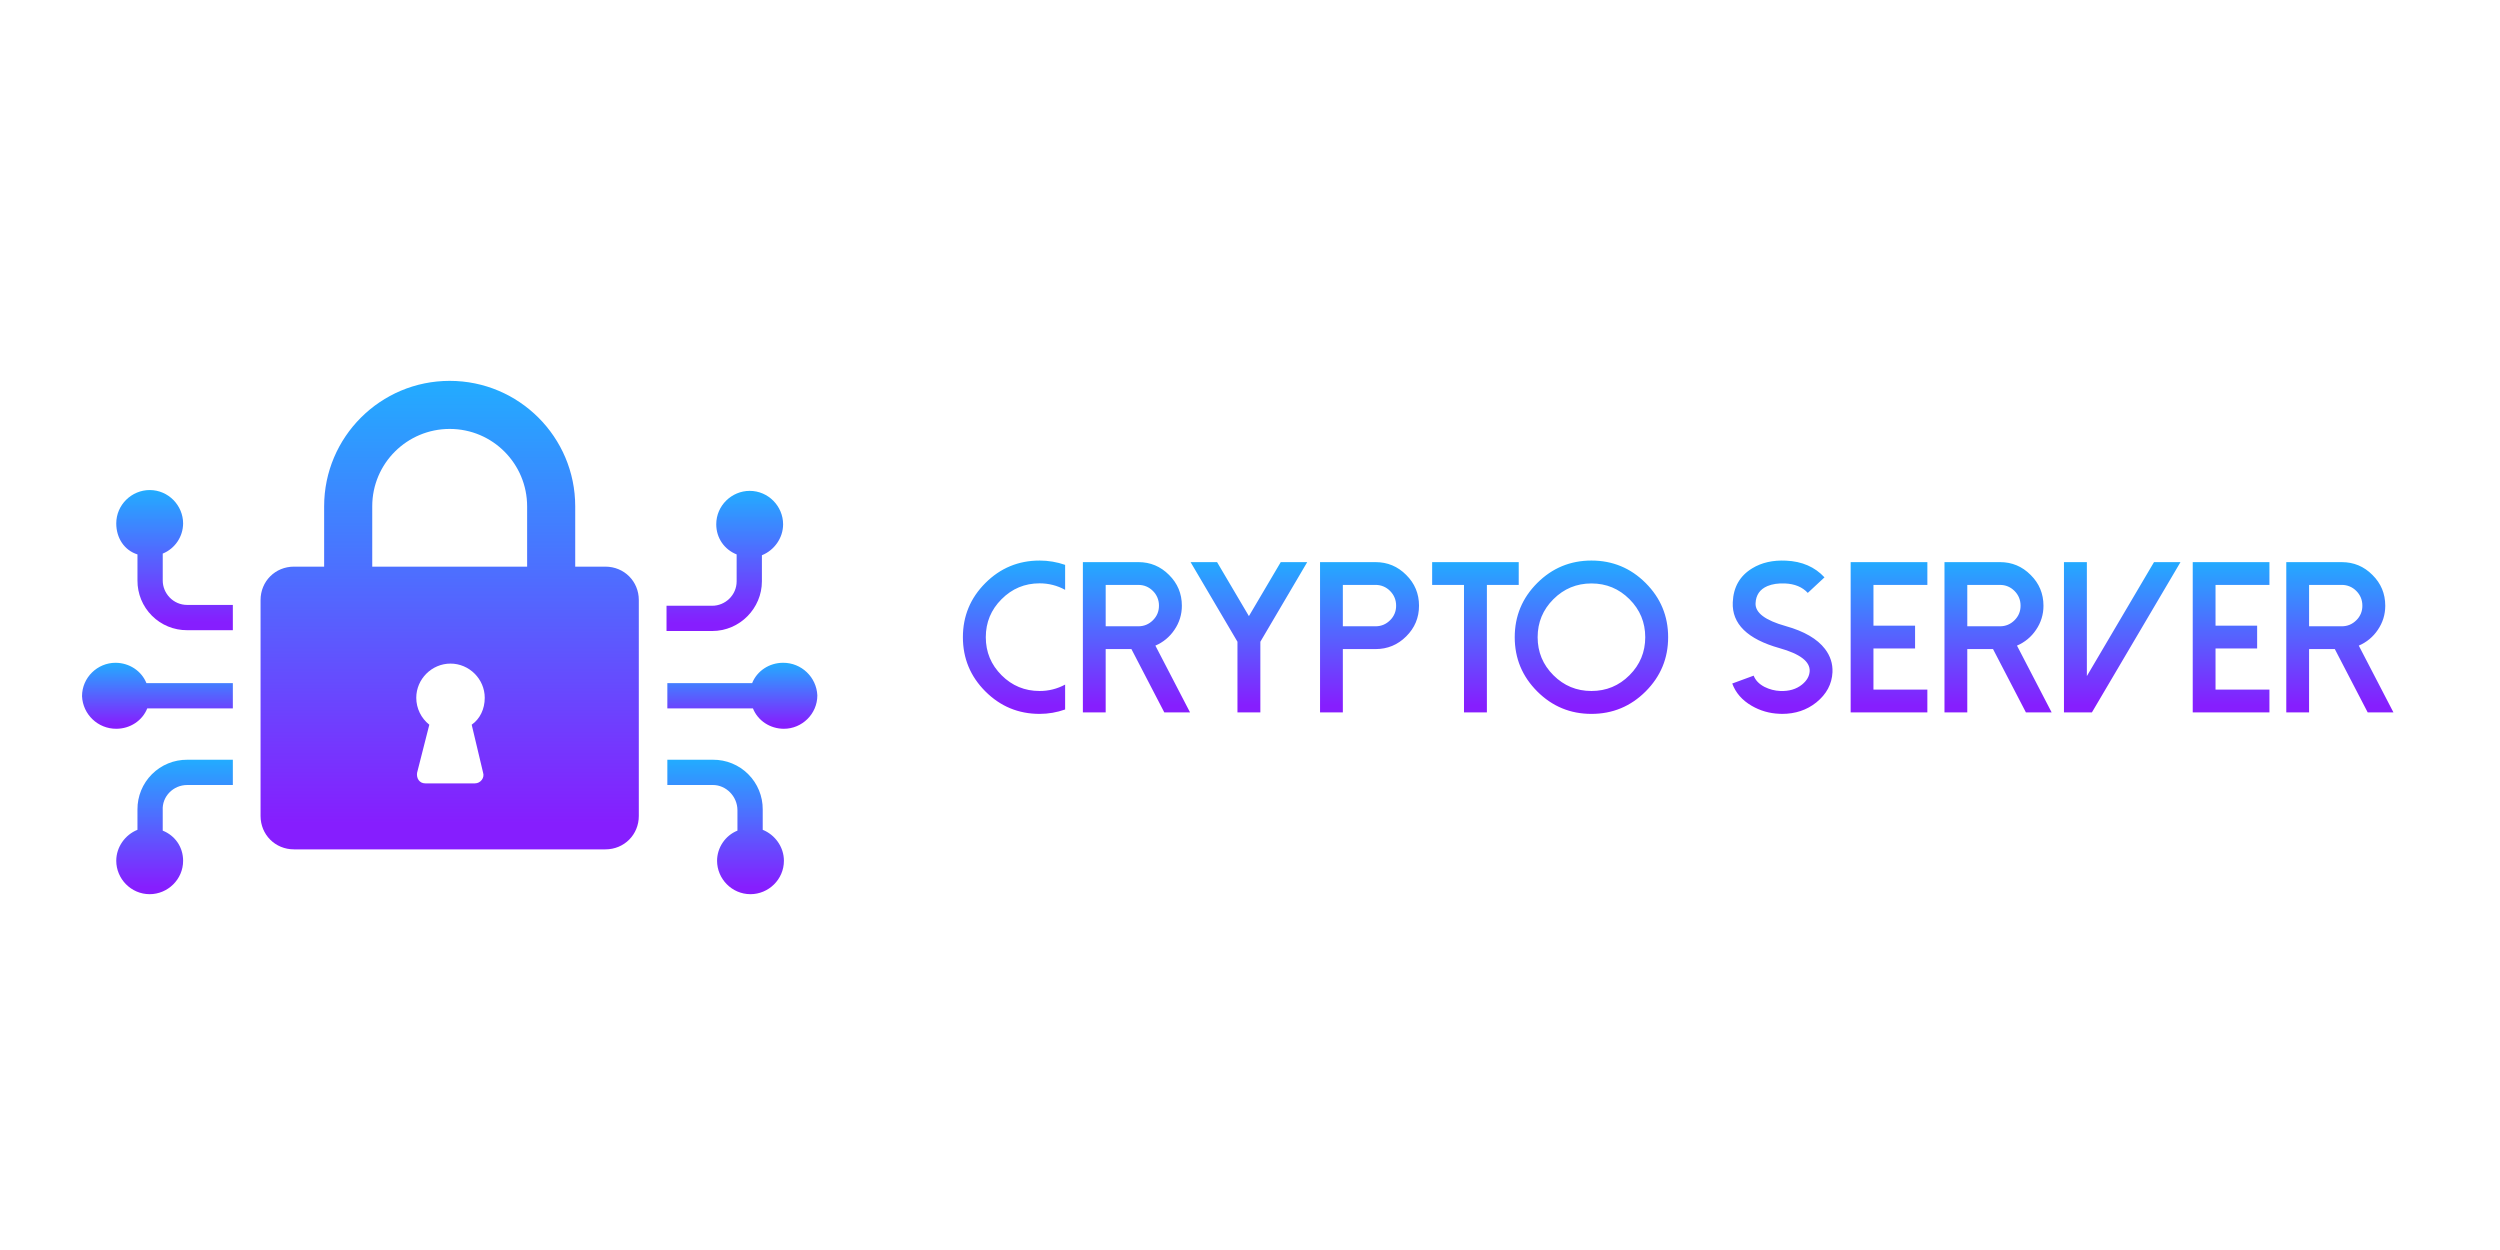
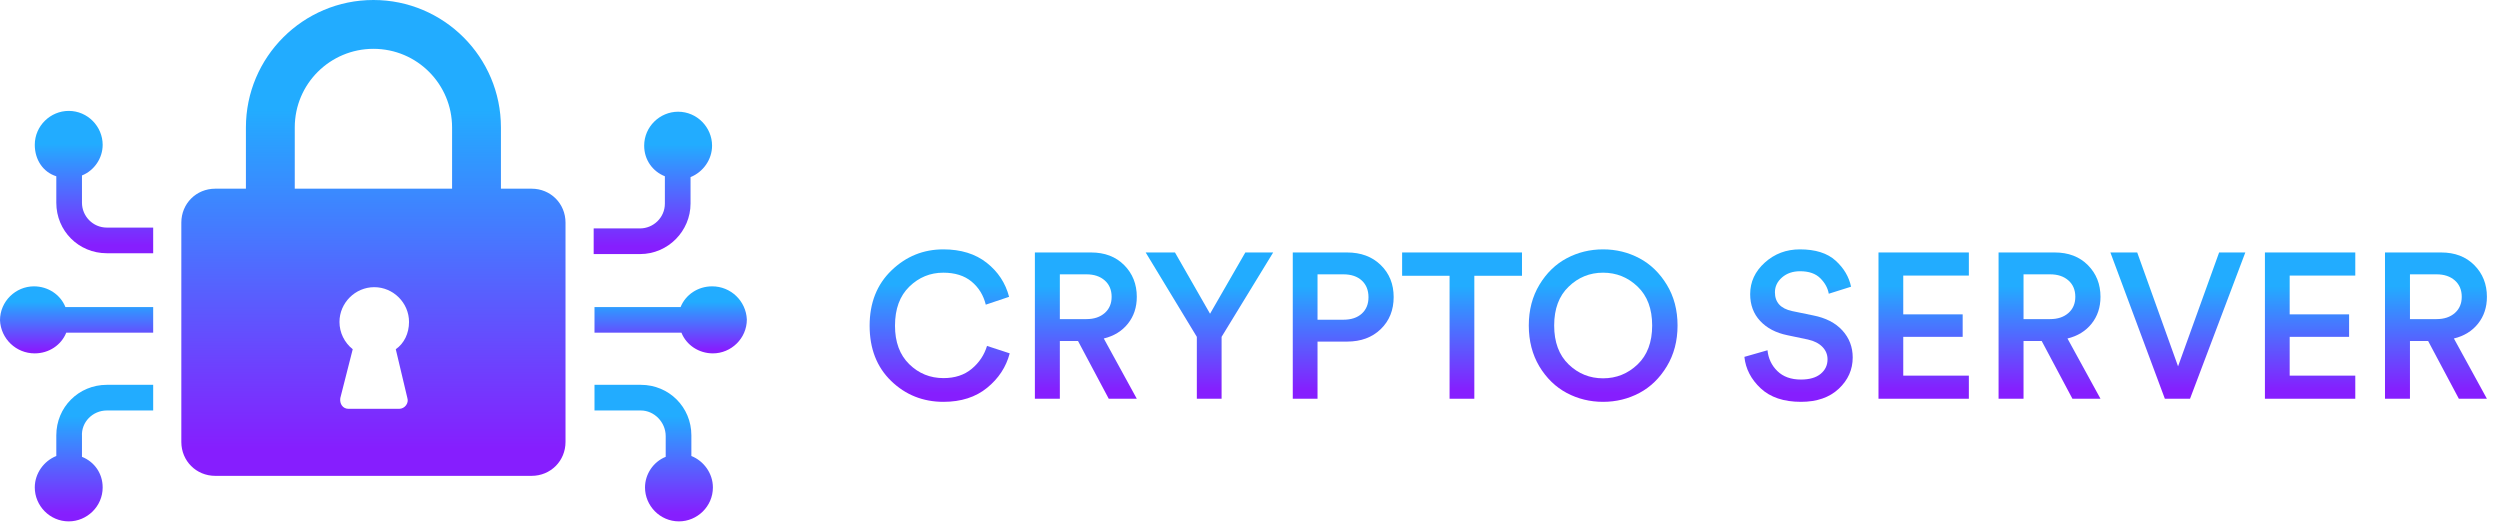
- <svg xmlns="http://www.w3.org/2000/svg" width="400" height="200">
+ <svg xmlns="http://www.w3.org/2000/svg" width="959px" height="200px" viewBox="0 0 959 200" version="1.1">
  <defs>
-     <linearGradient x1="50%" y1="94.501%" x2="50%" y2="0%" id="a">
-       <stop stop-color="#861EFE" offset="0%" />
-       <stop stop-color="#22ACFF" offset="100%" />
+     <linearGradient x1="50%" y1="23.091%" x2="50%" y2="94.501%" id="linearGradient-1">
+       <stop stop-color="#22ACFF" offset="0%" />
+       <stop stop-color="#861EFE" offset="100%" />
    </linearGradient>
-     <linearGradient x1="50%" y1="94.501%" x2="50%" y2="0%" id="b">
-       <stop stop-color="#861EFE" offset="0%" />
-       <stop stop-color="#22ACFF" offset="100%" />
+     <linearGradient x1="50%" y1="23.091%" x2="50%" y2="94.501%" id="linearGradient-2">
+       <stop stop-color="#22ACFF" offset="0%" />
+       <stop stop-color="#861EFE" offset="100%" />
    </linearGradient>
-     <linearGradient x1="50%" y1="94.501%" x2="50%" y2="0%" id="c">
-       <stop stop-color="#861EFE" offset="0%" />
-       <stop stop-color="#22ACFF" offset="100%" />
+     <linearGradient x1="50%" y1="23.091%" x2="50%" y2="94.501%" id="linearGradient-3">
+       <stop stop-color="#22ACFF" offset="0%" />
+       <stop stop-color="#861EFE" offset="100%" />
    </linearGradient>
-     <linearGradient x1="50%" y1="94.501%" x2="50%" y2="0%" id="d">
-       <stop stop-color="#861EFE" offset="0%" />
-       <stop stop-color="#22ACFF" offset="100%" />
+     <linearGradient x1="50%" y1="23.091%" x2="50%" y2="94.501%" id="linearGradient-4">
+       <stop stop-color="#22ACFF" offset="0%" />
+       <stop stop-color="#861EFE" offset="100%" />
    </linearGradient>
-     <linearGradient x1="50%" y1="94.501%" x2="50%" y2="0%" id="e">
-       <stop stop-color="#861EFE" offset="0%" />
-       <stop stop-color="#22ACFF" offset="100%" />
+     <linearGradient x1="50%" y1="23.091%" x2="50%" y2="94.501%" id="linearGradient-5">
+       <stop stop-color="#22ACFF" offset="0%" />
+       <stop stop-color="#861EFE" offset="100%" />
    </linearGradient>
-     <linearGradient x1="50%" y1="94.501%" x2="50%" y2="0%" id="f">
-       <stop stop-color="#861EFE" offset="0%" />
-       <stop stop-color="#22ACFF" offset="100%" />
+     <linearGradient x1="50%" y1="23.091%" x2="50%" y2="94.501%" id="linearGradient-6">
+       <stop stop-color="#22ACFF" offset="0%" />
+       <stop stop-color="#861EFE" offset="100%" />
    </linearGradient>
-     <linearGradient x1="50%" y1="94.501%" x2="50%" y2="0%" id="g">
-       <stop stop-color="#861EFE" offset="0%" />
-       <stop stop-color="#22ACFF" offset="100%" />
+     <linearGradient x1="50%" y1="23.091%" x2="50%" y2="94.501%" id="linearGradient-7">
+       <stop stop-color="#22ACFF" offset="0%" />
+       <stop stop-color="#861EFE" offset="100%" />
    </linearGradient>
-     <linearGradient x1="50%" y1="94.501%" x2="50%" y2="0%" id="h">
-       <stop stop-color="#861EFE" offset="0%" />
-       <stop stop-color="#22ACFF" offset="100%" />
+     <linearGradient x1="50%" y1="23.091%" x2="50%" y2="94.501%" id="linearGradient-8">
+       <stop stop-color="#22ACFF" offset="0%" />
+       <stop stop-color="#861EFE" offset="100%" />
+     </linearGradient>
+     <linearGradient x1="50%" y1="23.091%" x2="50%" y2="94.501%" id="linearGradient-9">
+       <stop stop-color="#22ACFF" offset="0%" />
+       <stop stop-color="#861EFE" offset="100%" />
+     </linearGradient>
+     <linearGradient x1="50%" y1="23.091%" x2="50%" y2="94.501%" id="linearGradient-10">
+       <stop stop-color="#22ACFF" offset="0%" />
+       <stop stop-color="#861EFE" offset="100%" />
+     </linearGradient>
+     <linearGradient x1="50%" y1="23.091%" x2="50%" y2="94.501%" id="linearGradient-11">
+       <stop stop-color="#22ACFF" offset="0%" />
+       <stop stop-color="#861EFE" offset="100%" />
+     </linearGradient>
+     <linearGradient x1="50%" y1="23.091%" x2="50%" y2="94.501%" id="linearGradient-12">
+       <stop stop-color="#22ACFF" offset="0%" />
+       <stop stop-color="#861EFE" offset="100%" />
+     </linearGradient>
+     <linearGradient x1="50%" y1="23.091%" x2="50%" y2="94.501%" id="linearGradient-13">
+       <stop stop-color="#22ACFF" offset="0%" />
+       <stop stop-color="#861EFE" offset="100%" />
+     </linearGradient>
+     <linearGradient x1="50%" y1="23.091%" x2="50%" y2="94.501%" id="linearGradient-14">
+       <stop stop-color="#22ACFF" offset="0%" />
+       <stop stop-color="#861EFE" offset="100%" />
    </linearGradient>
  </defs>
-   <g fill="none" fill-rule="evenodd">
-     <path d="M0 0L400 0 400 200 0 200z" />
-     <g transform="translate(13.125 60.938)" fill-rule="nonzero">
-       <g>
-         <path d="M8.87 27.769v4.171a7.902 7.902 0 0 0 7.956 7.953h7.304V35.85h-7.305c-2.217 0-3.912-1.825-3.912-3.911v-4.302a5.248 5.248 0 0 0 3.26-4.823c0-2.868-2.348-5.345-5.348-5.345-2.87 0-5.349 2.347-5.349 5.345 0 2.347 1.305 4.302 3.393 4.955" fill="url(#a)" />
-         <path d="M16.825 64.662h7.305v-4.04h-7.305a7.903 7.903 0 0 0-7.956 7.952v3.258c-1.958.783-3.393 2.738-3.393 4.954 0 2.868 2.349 5.345 5.349 5.345 2.869 0 5.348-2.346 5.348-5.345 0-2.216-1.305-4.041-3.262-4.823v-3.26c-.13-2.216 1.697-4.04 3.913-4.04" fill="url(#b)" />
-         <path d="M5.478 55.666c2.217 0 4.175-1.302 4.957-3.258H24.13v-4.042H10.305c-.784-1.955-2.74-3.258-4.957-3.258-2.87 0-5.348 2.346-5.348 5.345a5.461 5.461 0 0 0 5.478 5.213" fill="url(#c)" />
-         <path d="M108.78 32.07V27.9c1.956-.782 3.391-2.737 3.391-4.954 0-2.869-2.349-5.345-5.347-5.345-2.87 0-5.349 2.347-5.349 5.345 0 2.216 1.305 4.041 3.263 4.824v4.301c0 2.217-1.828 3.912-3.914 3.912h-7.305v4.04h7.305c4.433 0 7.956-3.65 7.956-7.952" fill="url(#d)" />
-         <path d="M104.866 68.704v3.259c-1.956.782-3.26 2.737-3.26 4.823 0 2.868 2.348 5.345 5.348 5.345 2.869 0 5.347-2.346 5.347-5.345 0-2.216-1.435-4.171-3.391-4.954v-3.258a7.902 7.902 0 0 0-7.956-7.953H93.65v4.041h7.304c2.087 0 3.912 1.825 3.912 4.042" fill="url(#e)" />
-         <path d="M112.171 45.107c-2.217 0-4.175 1.304-4.956 3.26H93.65v4.04h13.695c.782 1.957 2.739 3.26 4.956 3.26 2.87 0 5.348-2.347 5.348-5.346a5.463 5.463 0 0 0-5.478-5.214" fill="url(#f)" />
-         <path d="M33.913 74.961h49.825c3 0 5.347-2.346 5.347-5.345V35.07c0-2.999-2.349-5.345-5.347-5.345H78.91v-9.648C78.911 8.995 69.911 0 58.824 0S38.737 8.995 38.737 20.076v9.648h-4.825c-3 0-5.347 2.346-5.347 5.345v34.547c0 2.999 2.348 5.345 5.348 5.345zm30.26-12.255c.26.783-.392 1.695-1.306 1.695h-7.954c-.913 0-1.435-.782-1.304-1.695l1.956-7.691a5.5 5.5 0 0 1-2.087-4.303c0-2.998 2.478-5.475 5.478-5.475 3 0 5.478 2.477 5.478 5.475 0 1.825-.783 3.39-2.088 4.303l1.828 7.691h-.002zm-17.74-42.63c0-6.909 5.61-12.385 12.392-12.385 6.912 0 12.39 5.606 12.39 12.385v9.648H46.434v-9.648z" fill="url(#g)" />
+   <g id="Page-1" stroke="none" stroke-width="1" fill="none" fill-rule="evenodd">
+     <g id="crypto-server-small" fill-rule="nonzero">
+       <g id="CRYPTO-SERVER-LOCK">
+         <path d="M21.598,67.619 L21.598,77.778 C21.598,88.572 30.174,97.143 40.973,97.143 L58.759,97.143 L58.759,87.302 L40.973,87.302 C35.573,87.302 31.444,82.857 31.444,77.778 L31.444,67.302 C36.208,65.397 39.384,60.635 39.384,55.556 C39.384,48.572 33.667,42.54 26.363,42.54 C19.374,42.54 13.34,48.254 13.34,55.556 C13.34,61.27 16.516,66.032 21.598,67.619" id="Path" fill="url(#linearGradient-1)" />
+         <path d="M40.973,157.461 L58.759,157.461 L58.759,147.62 L40.973,147.62 C30.174,147.62 21.598,156.191 21.598,166.984 L21.598,174.921 C16.834,176.825 13.34,181.587 13.34,186.984 C13.34,193.968 19.057,200 26.363,200 C33.35,200 39.384,194.286 39.384,186.984 C39.384,181.587 36.208,177.143 31.444,175.239 L31.444,167.302 C31.126,161.905 35.573,157.461 40.973,157.461" id="Path" fill="url(#linearGradient-2)" />
+         <path d="M13.34,135.556 C18.739,135.556 23.504,132.381 25.409,127.619 L58.759,127.619 L58.759,117.778 L25.092,117.778 C23.186,113.016 18.422,109.841 13.023,109.841 C6.035,109.842 5.40706747e-15,115.557 5.40706747e-15,122.858 C0.322,129.983 6.208,135.586 13.34,135.557" id="Path" fill="url(#linearGradient-3)" />
+         <path d="M264.892,78.095 L264.892,67.936 C269.656,66.032 273.15,61.27 273.15,55.873 C273.15,48.889 267.433,42.857 260.128,42.857 C253.141,42.857 247.106,48.572 247.106,55.873 C247.106,61.27 250.282,65.714 255.046,67.619 L255.046,78.095 C255.046,83.492 250.6,87.619 245.518,87.619 L227.732,87.619 L227.732,97.461 L245.518,97.461 C256.316,97.461 264.892,88.572 264.892,78.095" id="Path" fill="url(#linearGradient-1)" />
+         <path d="M255.363,167.302 L255.363,175.239 C250.6,177.143 247.423,181.905 247.423,186.984 C247.423,193.968 253.141,200 260.446,200 C267.433,200 273.468,194.286 273.468,186.984 C273.468,181.587 269.974,176.825 265.21,174.921 L265.21,166.984 C265.21,156.191 256.634,147.62 245.835,147.62 L228.049,147.62 L228.049,157.461 L245.835,157.461 C250.917,157.461 255.363,161.905 255.363,167.302" id="Path" fill="url(#linearGradient-2)" />
+         <path d="M273.15,109.841 C267.751,109.841 262.987,113.016 261.081,117.779 L228.049,117.779 L228.049,127.619 L261.399,127.619 C263.304,132.381 268.069,135.556 273.468,135.556 C280.456,135.556 286.49,129.841 286.49,122.539 C286.168,115.415 280.282,109.813 273.15,109.841" id="Path" fill="url(#linearGradient-4)" />
+         <path d="M82.58,182.54 L203.911,182.54 C211.215,182.54 216.932,176.825 216.932,169.524 L216.932,85.397 C216.932,78.095 211.215,72.381 203.91,72.381 L192.158,72.381 L192.158,48.89 C192.158,21.905 170.242,-1.08141349e-14 143.245,-1.08141349e-14 C116.248,-1.08141349e-14 94.332,21.905 94.332,48.889 L94.332,72.381 L82.58,72.381 C75.275,72.381 69.558,78.095 69.558,85.397 L69.558,169.524 C69.558,176.825 75.275,182.54 82.58,182.54 L82.58,182.54 Z M156.267,152.698 C156.903,154.603 155.315,156.826 153.091,156.826 L133.717,156.826 C131.494,156.826 130.223,154.92 130.54,152.698 L135.304,133.968 C132.128,131.428 130.223,127.619 130.223,123.492 C130.223,116.191 136.258,110.159 143.563,110.159 C150.868,110.159 156.903,116.191 156.903,123.492 C156.903,127.936 154.997,131.746 151.821,133.968 L156.267,152.698 Z M113.071,48.889 C113.071,32.064 126.729,18.73 143.245,18.73 C160.079,18.73 173.418,32.381 173.418,48.889 L173.418,72.381 L113.071,72.381 L113.071,48.89 L113.071,48.889 Z" id="Shape" fill="url(#linearGradient-5)" />
      </g>
-       <path d="M147.125 47.1c-1.683-1.681-2.523-3.709-2.523-6.084 0-2.375.84-4.402 2.522-6.082 1.681-1.691 3.71-2.538 6.086-2.538 1.457 0 2.819.348 4.085 1.041V29.44a12.363 12.363 0 0 0-4.085-.689c-3.385 0-6.276 1.199-8.675 3.596-2.398 2.398-3.597 5.288-3.597 8.67 0 3.383 1.2 6.274 3.597 8.67 2.399 2.398 5.29 3.596 8.675 3.596 1.4 0 2.762-.234 4.085-.704v-3.983a8.47 8.47 0 0 1-4.085 1.025c-2.375 0-4.405-.84-6.086-2.521l.001.001zm16.66-7.831v-6.621h5.227c.91 0 1.688.324 2.338.974a3.24 3.24 0 0 1 .959 2.353c0 .907-.32 1.68-.959 2.319-.65.65-1.429.975-2.338.975h-5.227zm7.95 3.092a6.875 6.875 0 0 0 3.044-2.521 6.702 6.702 0 0 0 1.194-3.865c0-1.926-.684-3.568-2.05-4.924-1.36-1.366-2.995-2.05-4.91-2.05h-8.878v24.046h3.649V42.916h4.119l5.262 10.133h4.119l-5.548-10.688-.001.001zm20.059-13.358L186.7 37.64l-5.094-8.637h-4.237l7.5 12.737v11.309h3.663V41.74l7.498-12.738h-4.238.002zm9.936 10.266h5.229c.907 0 1.687-.325 2.337-.975a3.16 3.16 0 0 0 .958-2.319c0-.919-.32-1.703-.959-2.352a3.189 3.189 0 0 0-2.337-.975h-5.228v6.62zm0 13.779h-3.649V29.002h8.878c1.916 0 3.552.683 4.909 2.05 1.367 1.355 2.05 2.997 2.05 4.924 0 1.915-.683 3.55-2.05 4.907-1.357 1.354-2.993 2.032-4.91 2.032h-5.228v10.133zm14.289-24.046v3.647h5.094v20.4h3.665V32.648h5.093v-3.646H216.02zm19.4 5.932c-1.68 1.68-2.522 3.707-2.522 6.082s.842 4.403 2.523 6.083c1.681 1.681 3.71 2.521 6.085 2.521 2.376 0 4.405-.84 6.086-2.521 1.681-1.68 2.523-3.708 2.523-6.083s-.841-4.402-2.523-6.082c-1.681-1.681-3.71-2.521-6.086-2.521-2.375 0-4.404.84-6.085 2.52h-.001zm-2.588 14.754c-2.4-2.398-3.599-5.288-3.599-8.672 0-3.382 1.2-6.272 3.598-8.67 2.4-2.397 5.291-3.596 8.675-3.596 3.385 0 6.276 1.199 8.675 3.596 2.399 2.398 3.597 5.288 3.597 8.67 0 3.384-1.2 6.274-3.597 8.672-2.399 2.397-5.29 3.596-8.675 3.596-3.384 0-6.275-1.2-8.675-3.596h.001zm38.718 3.578a9.4 9.4 0 0 1-4.405-1.277c-1.525-.885-2.562-2.072-3.11-3.563l3.428-1.26c.282.74.858 1.339 1.733 1.799a6.188 6.188 0 0 0 2.521.655c1.4.056 2.561-.286 3.48-1.025.774-.627 1.183-1.344 1.228-2.15.067-1.535-1.541-2.763-4.825-3.681-5.145-1.445-7.638-3.893-7.481-7.343.1-2.42 1.137-4.229 3.11-5.427 1.502-.919 3.306-1.328 5.412-1.228 2.556.113 4.608 1.003 6.154 2.673l-2.673 2.487c-.875-.942-2.09-1.446-3.648-1.512-1.098-.045-2.034.095-2.808.419-1.21.516-1.844 1.434-1.9 2.756-.066 1.512 1.541 2.727 4.825 3.646 2.96.829 5.055 2.05 6.288 3.663.852 1.12 1.25 2.358 1.193 3.714-.089 1.904-.952 3.518-2.587 4.84-1.525 1.22-3.353 1.832-5.481 1.832-.158 0-.31-.006-.454-.018zm11.431-24.263v24.044h12.272v-3.646h-8.625v-6.587h6.66v-3.647h-6.658V32.65h8.625v-3.647H282.98zm18.661 10.266v-6.621h5.229c.907 0 1.688.324 2.337.974.638.65.958 1.434.958 2.353 0 .907-.32 1.68-.959 2.319-.65.65-1.429.975-2.337.975h-5.228zm7.951 3.092a6.875 6.875 0 0 0 3.044-2.521 6.704 6.704 0 0 0 1.194-3.865c0-1.926-.684-3.568-2.051-4.924-1.356-1.366-2.993-2.05-4.91-2.05h-8.877v24.046h3.648V42.916h4.12l5.262 10.133h4.118l-5.548-10.688v.001zm7.516-13.358v24.044h4.472l14.173-24.044h-4.238l-10.741 18.23v-18.23h-3.666zm32.877 0v3.646h-8.625v6.518h6.657v3.647h-6.657V49.4h8.625v3.646h-12.273V29.003h12.273zm11.571 0c1.918 0 3.554.682 4.91 2.05 1.368 1.354 2.05 2.996 2.05 4.922 0 1.413-.397 2.7-1.192 3.865a6.875 6.875 0 0 1-3.044 2.521l5.548 10.688h-4.12l-5.262-10.134h-4.119v10.133h-3.647V29h8.876v.002zm0 3.645h-5.227v6.62h5.228c.908 0 1.688-.324 2.338-.974a3.16 3.16 0 0 0 .958-2.319c0-.919-.32-1.703-.96-2.352a3.188 3.188 0 0 0-2.337-.975z" fill="url(#h)" />
+       <g id="CRYPTO-SERVER" transform="translate(333.588, 95.65787)">
+         <path d="M28.333,58.486 C20.471,58.486 13.784,55.821 8.27,50.492 C2.757,45.163 0,38.093 0,29.282 C0,20.524 2.796,13.454 8.389,8.072 C13.982,2.691 20.603,0 28.254,0 C35.007,0 40.56,1.715 44.913,5.144 C49.266,8.574 52.128,12.926 53.5,18.203 L44.557,21.21 C43.66,17.569 41.84,14.615 39.096,12.346 C36.352,10.077 32.738,8.943 28.254,8.943 C23.241,8.943 18.902,10.724 15.235,14.285 C11.568,17.846 9.734,22.846 9.734,29.282 C9.734,35.561 11.555,40.481 15.195,44.042 C18.836,47.604 23.215,49.384 28.333,49.384 C32.712,49.384 36.326,48.197 39.175,45.823 C42.024,43.449 43.976,40.521 45.032,37.038 L53.737,39.887 C52.365,45.111 49.477,49.516 45.071,53.104 C40.666,56.692 35.086,58.486 28.333,58.486 Z" id="Path" fill="url(#linearGradient-6)" />
+         <path d="M91.725,57.299 L79.933,35.139 L72.969,35.139 L72.969,57.299 L63.392,57.299 L63.392,1.187 L84.919,1.187 C90.195,1.187 94.442,2.81 97.661,6.054 C100.879,9.299 102.488,13.349 102.488,18.203 C102.488,22.212 101.354,25.642 99.085,28.491 C96.817,31.34 93.73,33.239 89.826,34.189 L102.488,57.299 L91.725,57.299 Z M72.969,26.75 L83.178,26.75 C86.08,26.75 88.414,25.972 90.182,24.415 C91.949,22.859 92.833,20.788 92.833,18.203 C92.833,15.565 91.949,13.467 90.182,11.911 C88.414,10.354 86.08,9.576 83.178,9.576 L72.969,9.576 L72.969,26.75 Z" id="Shape" fill="url(#linearGradient-7)" />
+         <polygon id="Path" fill="url(#linearGradient-8)" points="125.519 33.556 105.891 1.187 117.13 1.187 130.584 24.692 144.117 1.187 154.801 1.187 135.016 33.556 135.016 57.299 125.519 57.299" />
+         <path d="M171.816,26.987 L181.709,26.987 C184.717,26.987 187.078,26.209 188.792,24.653 C190.507,23.096 191.364,20.999 191.364,18.361 C191.364,15.67 190.507,13.533 188.792,11.95 C187.078,10.368 184.717,9.576 181.709,9.576 L171.816,9.576 L171.816,26.987 Z M183.134,35.376 L171.816,35.376 L171.816,57.299 L162.319,57.299 L162.319,1.187 L183.134,1.187 C188.463,1.187 192.776,2.796 196.073,6.015 C199.371,9.233 201.02,13.322 201.02,18.282 C201.02,23.294 199.371,27.396 196.073,30.588 C192.776,33.78 188.463,35.376 183.134,35.376 Z" id="Shape" fill="url(#linearGradient-9)" />
+         <polygon id="Path" fill="url(#linearGradient-10)" points="250.246 10.13 231.964 10.13 231.964 57.299 222.467 57.299 222.467 10.13 204.265 10.13 204.265 1.187 250.246 1.187" />
+         <path d="M268.132,14.325 C264.439,17.86 262.592,22.819 262.592,29.203 C262.592,35.587 264.439,40.56 268.132,44.121 C271.825,47.683 276.231,49.464 281.348,49.464 C286.466,49.464 290.885,47.683 294.605,44.121 C298.324,40.56 300.184,35.587 300.184,29.203 C300.184,22.819 298.324,17.846 294.605,14.285 C290.885,10.724 286.466,8.943 281.348,8.943 C276.231,8.943 271.825,10.737 268.132,14.325 Z M256.894,44.873 C254.203,40.336 252.857,35.112 252.857,29.203 C252.857,23.294 254.216,18.084 256.933,13.573 C259.65,9.062 263.146,5.672 267.42,3.403 C271.693,1.134 276.336,0 281.348,0 C286.361,0 291.004,1.134 295.277,3.403 C299.551,5.672 303.06,9.062 305.803,13.573 C308.547,18.084 309.919,23.294 309.919,29.203 C309.919,35.112 308.547,40.336 305.803,44.873 C303.06,49.411 299.551,52.814 295.277,55.083 C291.004,57.351 286.361,58.486 281.348,58.486 C276.336,58.486 271.693,57.351 267.42,55.083 C263.146,52.814 259.637,49.411 256.894,44.873 Z" id="Shape" fill="url(#linearGradient-11)" />
+         <path d="M376.477,14.325 L367.929,17.015 C367.56,14.852 366.478,12.874 364.685,11.08 C362.891,9.286 360.305,8.389 356.929,8.389 C354.132,8.389 351.824,9.18 350.004,10.763 C348.184,12.346 347.273,14.245 347.273,16.461 C347.273,20.313 349.463,22.714 353.842,23.663 L361.915,25.325 C366.769,26.275 370.515,28.201 373.153,31.103 C375.791,34.005 377.11,37.46 377.11,41.47 C377.11,46.113 375.329,50.11 371.768,53.46 C368.206,56.81 363.366,58.486 357.245,58.486 C350.65,58.486 345.506,56.758 341.813,53.302 C338.119,49.846 336.035,45.823 335.56,41.233 L344.424,38.7 C344.741,41.866 346.007,44.53 348.223,46.694 C350.439,48.857 353.446,49.938 357.245,49.938 C360.516,49.938 363.036,49.213 364.803,47.762 C366.571,46.311 367.455,44.451 367.455,42.182 C367.455,40.336 366.795,38.74 365.476,37.394 C364.157,36.049 362.31,35.112 359.936,34.585 L352.022,32.923 C347.643,32.026 344.174,30.206 341.615,27.462 C339.056,24.719 337.776,21.289 337.776,17.174 C337.776,12.478 339.649,8.442 343.395,5.065 C347.142,1.688 351.626,0 356.85,0 C362.812,0 367.375,1.438 370.541,4.313 C373.707,7.189 375.685,10.526 376.477,14.325 Z" id="Path" fill="url(#linearGradient-12)" />
+         <polygon id="Path" fill="url(#linearGradient-13)" points="421.667 57.299 387.003 57.299 387.003 1.187 421.667 1.187 421.667 10.051 396.5 10.051 396.5 24.93 419.292 24.93 419.292 33.556 396.5 33.556 396.5 48.435 421.667 48.435" />
+         <path d="M461.396,57.299 L449.604,35.139 L442.639,35.139 L442.639,57.299 L433.063,57.299 L433.063,1.187 L454.589,1.187 C459.866,1.187 464.113,2.81 467.331,6.054 C470.55,9.299 472.159,13.349 472.159,18.203 C472.159,22.212 471.025,25.642 468.756,28.491 C466.487,31.34 463.401,33.239 459.496,34.189 L472.159,57.299 L461.396,57.299 Z M442.639,26.75 L452.848,26.75 C455.75,26.75 458.085,25.972 459.852,24.415 C461.62,22.859 462.504,20.788 462.504,18.203 C462.504,15.565 461.62,13.467 459.852,11.911 C458.085,10.354 455.75,9.576 452.848,9.576 L442.639,9.576 L442.639,26.75 Z" id="Shape" fill="url(#linearGradient-7)" />
+         <polygon id="Path" fill="url(#linearGradient-14)" points="501.916 44.873 517.665 1.187 527.716 1.187 506.506 57.299 496.851 57.299 475.958 1.187 486.246 1.187" />
+         <polygon id="Path" fill="url(#linearGradient-13)" points="569.899 57.299 535.235 57.299 535.235 1.187 569.899 1.187 569.899 10.051 544.732 10.051 544.732 24.93 567.525 24.93 567.525 33.556 544.732 33.556 544.732 48.435 569.899 48.435" />
+         <path d="M609.628,57.299 L597.836,35.139 L590.871,35.139 L590.871,57.299 L581.295,57.299 L581.295,1.187 L602.822,1.187 C608.098,1.187 612.345,2.81 615.564,6.054 C618.782,9.299 620.391,13.349 620.391,18.203 C620.391,22.212 619.257,25.642 616.988,28.491 C614.719,31.34 611.633,33.239 607.728,34.189 L620.391,57.299 L609.628,57.299 Z M590.871,26.75 L601.081,26.75 C603.982,26.75 606.317,25.972 608.085,24.415 C609.852,22.859 610.736,20.788 610.736,18.203 C610.736,15.565 609.852,13.467 608.085,11.911 C606.317,10.354 603.982,9.576 601.081,9.576 L590.871,9.576 L590.871,26.75 Z" id="Shape" fill="url(#linearGradient-7)" />
+       </g>
    </g>
  </g>
</svg>
